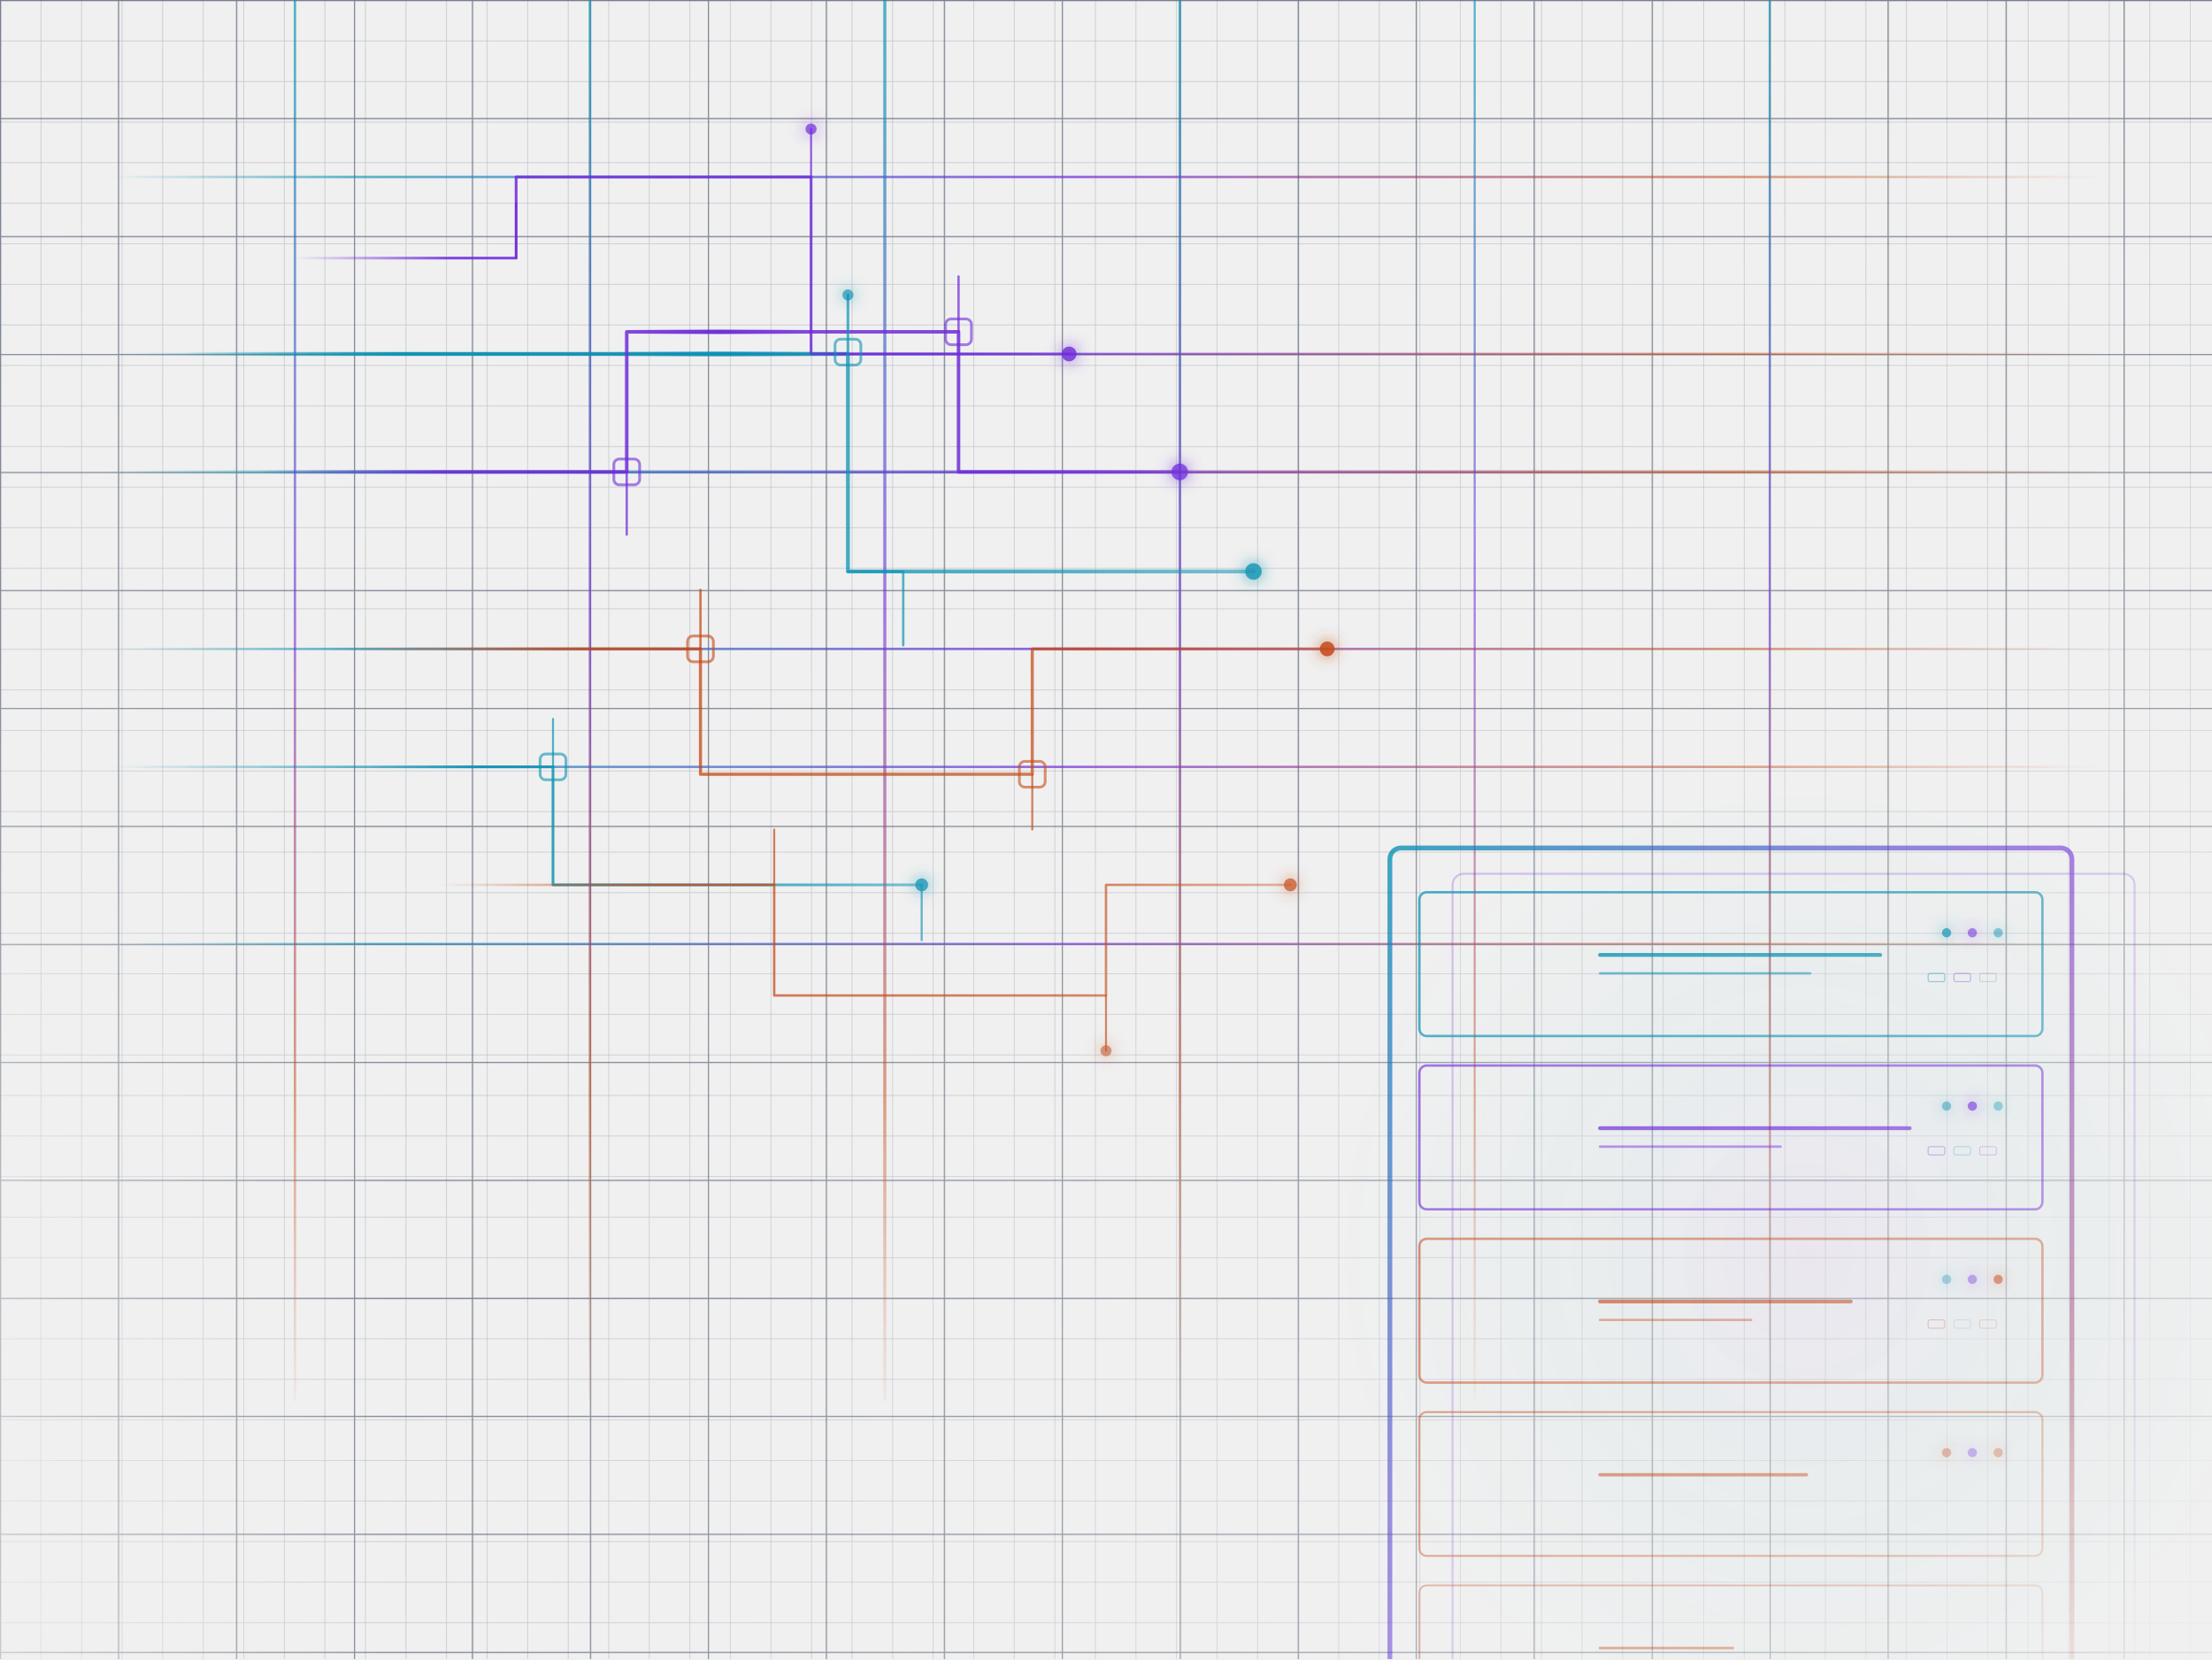
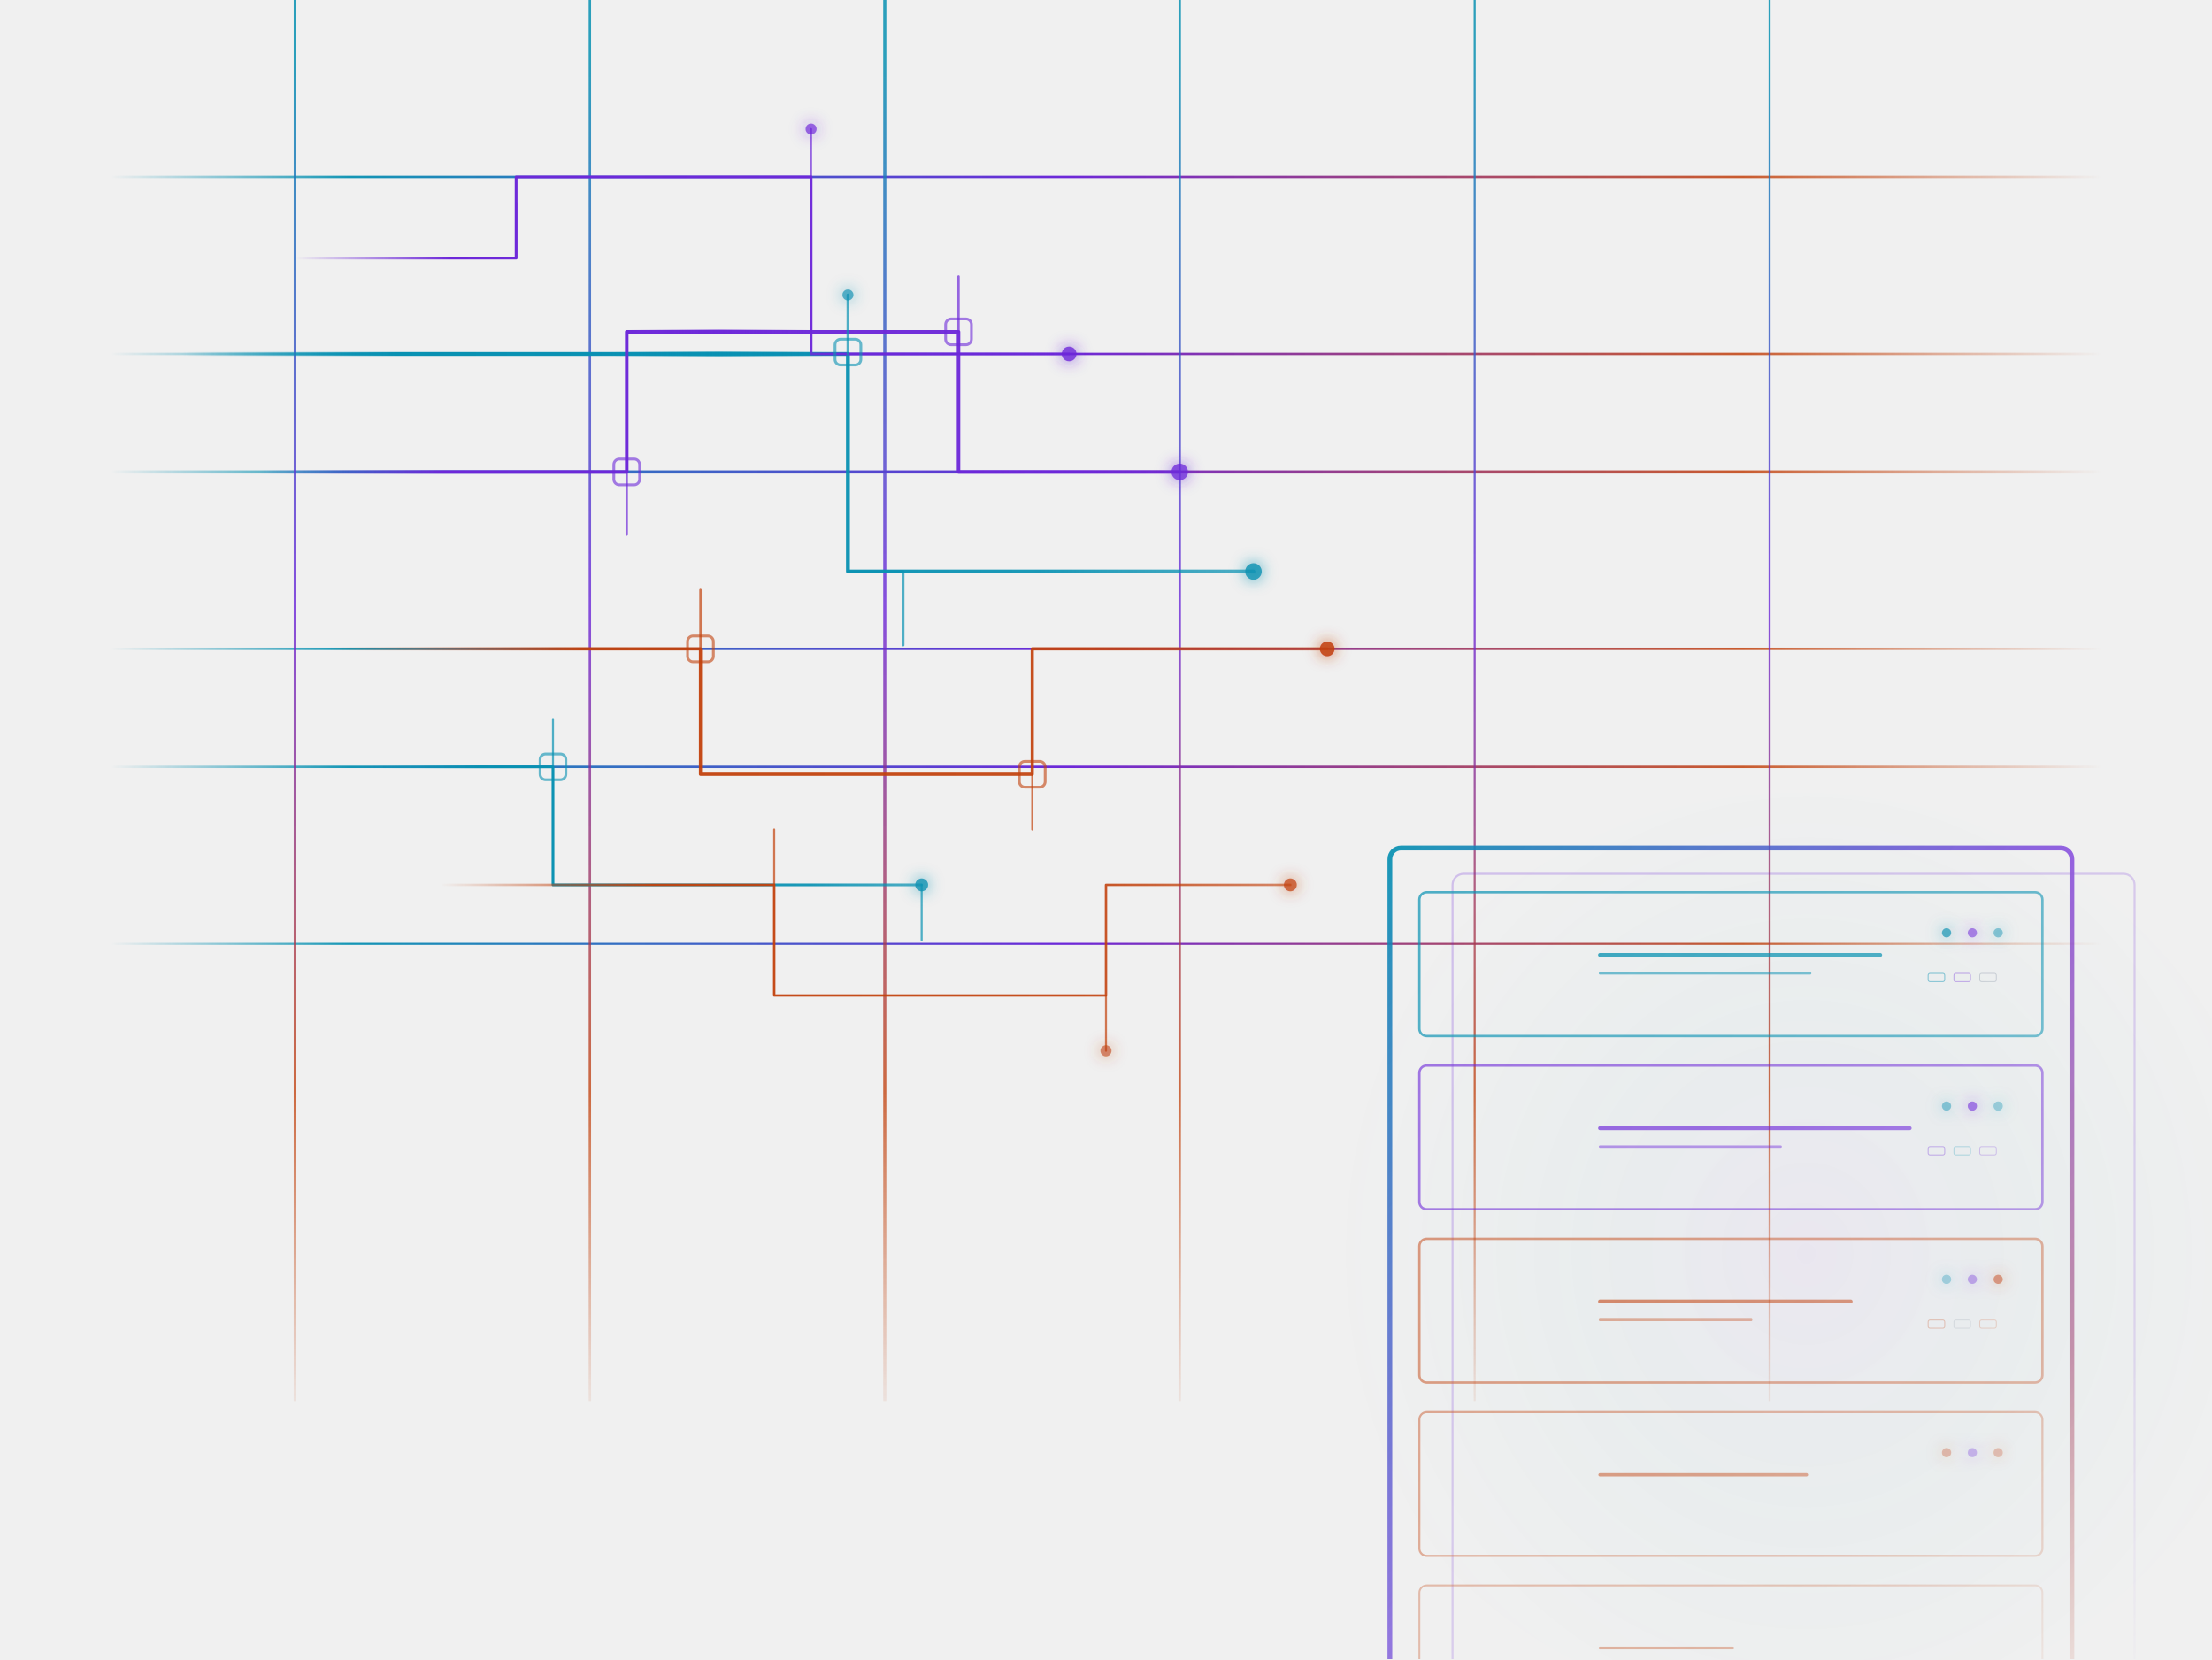
<svg xmlns="http://www.w3.org/2000/svg" width="1200" height="900" viewBox="0 0 1200 900" fill="none">
  <defs>
    <pattern id="majorGrid" width="64" height="64" patternUnits="userSpaceOnUse">
      <path d="M64 0H0V64" stroke="#334155" stroke-opacity="0.715" stroke-width="1.3" />
    </pattern>
    <pattern id="minorGrid" width="22" height="22" patternUnits="userSpaceOnUse">
      <path d="M22 0H0V22" stroke="#475569" stroke-opacity="0.52" stroke-width="0.6" />
    </pattern>
    <linearGradient id="gridFadeV" x1="0" y1="0" x2="0" y2="900" gradientUnits="userSpaceOnUse">
      <stop offset="0%" stop-color="white" />
      <stop offset="35%" stop-color="white" stop-opacity="0.85" />
      <stop offset="55%" stop-color="white" stop-opacity="0.585" />
      <stop offset="72%" stop-color="white" stop-opacity="0.216" />
      <stop offset="100%" stop-color="white" stop-opacity="0.0" />
    </linearGradient>
    <linearGradient id="gridFadeH" x1="0" y1="0" x2="1200" y2="0" gradientUnits="userSpaceOnUse">
      <stop offset="0%" stop-color="white" stop-opacity="0.36" />
      <stop offset="18%" stop-color="white" />
      <stop offset="60%" stop-color="white" stop-opacity="0.7" />
      <stop offset="85%" stop-color="white" stop-opacity="0.45" />
      <stop offset="100%" stop-color="white" stop-opacity="0.144" />
    </linearGradient>
    <mask id="gridMask">
      <rect x="0" y="0" width="1200" height="900" fill="url(#gridFadeV)" />
      <rect x="0" y="0" width="1200" height="900" fill="url(#gridFadeH)" style="mix-blend-mode:multiply" />
    </mask>
    <linearGradient id="brandH" x1="60" y1="0" x2="1140" y2="0" gradientUnits="userSpaceOnUse">
      <stop offset="0%" stop-color="#0891b2" stop-opacity="0.0" />
-       <stop offset="12%" stop-color="#0891b2" stop-opacity="0.72" />
-       <stop offset="48%" stop-color="#6d28d9" stop-opacity="0.806" />
-       <stop offset="82%" stop-color="#c2410c" stop-opacity="0.585" />
+       <stop offset="12%" stop-color="#0891b2" stop-opacity="0.95" />
+       <stop offset="48%" stop-color="#6d28d9" stop-opacity="1.0" />
+       <stop offset="82%" stop-color="#c2410c" stop-opacity="0.85" />
      <stop offset="100%" stop-color="#c2410c" stop-opacity="0.0" />
    </linearGradient>
    <linearGradient id="brandV" x1="0" y1="30" x2="0" y2="780" gradientUnits="userSpaceOnUse">
-       <stop offset="0%" stop-color="#0891b2" stop-opacity="0.78" />
-       <stop offset="40%" stop-color="#6d28d9" stop-opacity="0.715" />
-       <stop offset="75%" stop-color="#c2410c" stop-opacity="0.63" />
+       <stop offset="0%" stop-color="#0891b2" stop-opacity="1.0" />
+       <stop offset="40%" stop-color="#6d28d9" stop-opacity="0.95" />
+       <stop offset="75%" stop-color="#c2410c" stop-opacity="0.9" />
      <stop offset="100%" stop-color="#c2410c" stop-opacity="0.0" />
    </linearGradient>
    <linearGradient id="rackStroke" x1="0" y1="0" x2="1" y2="1" gradientUnits="objectBoundingBox">
-       <stop offset="0%" stop-color="#0891b2" stop-opacity="0.85" />
-       <stop offset="50%" stop-color="#6d28d9" stop-opacity="0.75" />
-       <stop offset="100%" stop-color="#c2410c" stop-opacity="0.78" />
+       <stop offset="0%" stop-color="#0891b2" stop-opacity="1.0" />
+       <stop offset="50%" stop-color="#6d28d9" stop-opacity="0.95" />
+       <stop offset="100%" stop-color="#c2410c" stop-opacity="0.95" />
    </linearGradient>
    <radialGradient id="serverHalo" cx="0" cy="0" r="1" gradientUnits="userSpaceOnUse" gradientTransform="translate(980 680) rotate(90) scale(280 260)">
      <stop offset="0%" stop-color="#6d28d9" stop-opacity="0.05" />
      <stop offset="50%" stop-color="#0891b2" stop-opacity="0.025" />
      <stop offset="100%" stop-color="#0891b2" stop-opacity="0" />
    </radialGradient>
    <linearGradient id="serverMaskG" x1="740" y1="420" x2="1180" y2="900" gradientUnits="userSpaceOnUse">
      <stop offset="0%" stop-color="white" stop-opacity="0.95" />
      <stop offset="45%" stop-color="white" stop-opacity="0.75" />
      <stop offset="75%" stop-color="white" stop-opacity="0.54" />
      <stop offset="100%" stop-color="white" stop-opacity="0.0" />
    </linearGradient>
    <mask id="serverMask">
      <rect x="0" y="0" width="1200" height="900" fill="black" />
      <rect x="690" y="380" width="520" height="520" rx="8" fill="url(#serverMaskG)" />
    </mask>
    <filter id="dotGlow" x="-200%" y="-200%" width="500%" height="500%">
      <feGaussianBlur stdDeviation="4" result="b" />
      <feMerge>
        <feMergeNode in="b" />
        <feMergeNode in="SourceGraphic" />
      </feMerge>
    </filter>
    <linearGradient id="edgeFadeLeft" x1="0" y1="0" x2="125" y2="0" gradientUnits="userSpaceOnUse">
      <stop offset="0%" stop-color="white" stop-opacity="0.0" />
      <stop offset="100%" stop-color="white" stop-opacity="1.0" />
    </linearGradient>
    <linearGradient id="edgeFadeTop" x1="0" y1="0" x2="0" y2="100" gradientUnits="userSpaceOnUse">
      <stop offset="0%" stop-color="white" stop-opacity="0.0" />
      <stop offset="100%" stop-color="white" stop-opacity="1.0" />
    </linearGradient>
    <mask id="edgeFadeMask">
      <rect x="0" y="0" width="1200" height="900" fill="white" />
      <rect x="0" y="0" width="125" height="900" fill="url(#edgeFadeLeft)" />
      <rect x="0" y="0" width="1200" height="100" fill="url(#edgeFadeTop)" />
    </mask>
    <linearGradient id="traceCyan" x1="0" y1="0" x2="1" y2="0" gradientUnits="objectBoundingBox">
      <stop offset="0%" stop-color="#0891b2" stop-opacity="0.0" />
-       <stop offset="20%" stop-color="#0891b2" stop-opacity="0.88" />
-       <stop offset="80%" stop-color="#0891b2" stop-opacity="0.7" />
-       <stop offset="100%" stop-color="#0891b2" stop-opacity="0.54" />
+       <stop offset="20%" stop-color="#0891b2" stop-opacity="1.0" />
+       <stop offset="80%" stop-color="#0891b2" stop-opacity="0.92" />
+       <stop offset="100%" stop-color="#0891b2" stop-opacity="0.7" />
    </linearGradient>
    <linearGradient id="traceViolet" x1="0" y1="0" x2="1" y2="0" gradientUnits="objectBoundingBox">
      <stop offset="0%" stop-color="#6d28d9" stop-opacity="0.0" />
-       <stop offset="20%" stop-color="#6d28d9" stop-opacity="0.85" />
-       <stop offset="80%" stop-color="#6d28d9" stop-opacity="0.845" />
-       <stop offset="100%" stop-color="#6d28d9" stop-opacity="0.45" />
+       <stop offset="20%" stop-color="#6d28d9" stop-opacity="1.0" />
+       <stop offset="80%" stop-color="#6d28d9" stop-opacity="0.95" />
+       <stop offset="100%" stop-color="#6d28d9" stop-opacity="0.65" />
    </linearGradient>
    <linearGradient id="traceRed" x1="0" y1="0" x2="1" y2="0" gradientUnits="objectBoundingBox">
      <stop offset="0%" stop-color="#c2410c" stop-opacity="0.0" />
-       <stop offset="25%" stop-color="#c2410c" stop-opacity="0.75" />
-       <stop offset="75%" stop-color="#c2410c" stop-opacity="0.715" />
-       <stop offset="100%" stop-color="#c2410c" stop-opacity="0.396" />
+       <stop offset="25%" stop-color="#c2410c" stop-opacity="0.95" />
+       <stop offset="75%" stop-color="#c2410c" stop-opacity="0.92" />
+       <stop offset="100%" stop-color="#c2410c" stop-opacity="0.6" />
    </linearGradient>
    <linearGradient id="beamCyan" x1="0" y1="0" x2="1" y2="0" gradientUnits="objectBoundingBox">
      <stop offset="0%" stop-color="#0891b2" stop-opacity="0.0" />
      <stop offset="40%" stop-color="#0891b2" stop-opacity="0.0" />
      <stop offset="50%" stop-color="#0891b2" stop-opacity="1.0" />
      <stop offset="60%" stop-color="#0891b2" stop-opacity="0.0" />
      <stop offset="100%" stop-color="#0891b2" stop-opacity="0.0" />
      <animateTransform attributeName="gradientTransform" type="translate" values="-1 0;2 0" dur="3s" repeatCount="indefinite" />
    </linearGradient>
    <linearGradient id="beamViolet" x1="0" y1="0" x2="1" y2="0" gradientUnits="objectBoundingBox">
      <stop offset="0%" stop-color="#6d28d9" stop-opacity="0.0" />
      <stop offset="40%" stop-color="#6d28d9" stop-opacity="0.0" />
      <stop offset="50%" stop-color="#6d28d9" stop-opacity="1.0" />
      <stop offset="60%" stop-color="#6d28d9" stop-opacity="0.0" />
      <stop offset="100%" stop-color="#6d28d9" stop-opacity="0.0" />
      <animateTransform attributeName="gradientTransform" type="translate" values="-1 0;2 0" dur="4s" repeatCount="indefinite" />
    </linearGradient>
    <style>
      .twinkle{animation:twinkle 3s ease-in-out infinite}
      .twinkle-slow{animation:twinkle 4.8s ease-in-out infinite}
      .twinkle-offset{animation:twinkle 3.4s ease-in-out infinite; animation-delay: 1.2s}
      @keyframes twinkle{0%,100%{opacity:1}50%{opacity:.18}}
    </style>
  </defs>
  <g mask="url(#edgeFadeMask)">
-     <g mask="url(#gridMask)">
-       <rect width="1200" height="900" fill="url(#majorGrid)" opacity="0.8" />
-       <rect width="1200" height="900" fill="url(#minorGrid)" opacity="0.6" />
-       <g opacity="0.9">
+     <g>
+       <g opacity="1.0">
        <path d="M60 96H1140" stroke="url(#brandH)" stroke-width="1.3" />
        <path d="M60 192H1140" stroke="url(#brandH)" stroke-width="1.3" />
        <path d="M60 256H1140" stroke="url(#brandH)" stroke-width="1.7" />
        <path d="M60 352H1140" stroke="url(#brandH)" stroke-width="1.3" />
        <path d="M60 416H1140" stroke="url(#brandH)" stroke-width="1.3" />
        <path d="M60 512H1140" stroke="url(#brandH)" stroke-width="1.1" />
      </g>
      <g opacity="0.85">
        <path d="M160 0V760" stroke="url(#brandV)" stroke-width="1.3" />
        <path d="M320 0V760" stroke="url(#brandV)" stroke-width="1.3" />
        <path d="M480 0V760" stroke="url(#brandV)" stroke-width="1.7" />
        <path d="M640 0V760" stroke="url(#brandV)" stroke-width="1.3" />
        <path d="M800 0V760" stroke="url(#brandV)" stroke-width="1.1" />
        <path d="M960 0V760" stroke="url(#brandV)" stroke-width="1.1" />
      </g>
      <g fill="none" stroke-linecap="round" stroke-linejoin="round">
        <path d="M100 192 H460 V310 H680" stroke="url(#traceCyan)" stroke-width="2.1" />
        <path d="M140 256 H340 V180 H520 V256 H640" stroke="url(#traceViolet)" stroke-width="1.9" />
        <path d="M180 352 H380 V420 H560 V352 H720" stroke="url(#traceRed)" stroke-width="1.7" />
        <path d="M200 416 H300 V480 H500" stroke="url(#traceCyan)" stroke-width="1.5" />
        <path d="M160 140 H280 V96 H440 V192 H580" stroke="url(#traceViolet)" stroke-width="1.5" />
        <path d="M240 480 H420 V540 H600 V480 H700" stroke="url(#traceRed)" stroke-width="1.3" />
      </g>
      <g fill="none" stroke-linecap="round" stroke-linejoin="round" opacity="0.7">
        <path d="M460 192 V160" stroke="#0891b2" stroke-width="1.5" />
        <path d="M460 310 H490 V350" stroke="#0891b2" stroke-width="1.3" />
        <path d="M340 256 V290" stroke="#6d28d9" stroke-width="1.3" />
        <path d="M520 180 V150" stroke="#6d28d9" stroke-width="1.3" />
        <path d="M380 352 V320" stroke="#c2410c" stroke-width="1.3" />
        <path d="M560 420 V450" stroke="#c2410c" stroke-width="1.1" />
        <path d="M300 416 V390" stroke="#0891b2" stroke-width="1.1" />
        <path d="M500 480 V510" stroke="#0891b2" stroke-width="1.1" />
        <path d="M280 140 V110" stroke="#6d28d9" stroke-width="1.1" />
        <path d="M440 96 V70" stroke="#6d28d9" stroke-width="1.1" />
        <path d="M420 480 V450" stroke="#c2410c" stroke-width="1.1" />
        <path d="M600 540 V570" stroke="#c2410c" stroke-width="1.1" />
      </g>
      <g filter="url(#dotGlow)">
        <circle cx="680" cy="310" r="4.5" fill="#0891b2" fill-opacity="0.8" class="twinkle" />
        <circle cx="500" cy="480" r="3.5" fill="#0891b2" fill-opacity="0.78" />
        <circle cx="460" cy="160" r="3" fill="#0891b2" fill-opacity="0.65" />
        <circle cx="640" cy="256" r="4.5" fill="#6d28d9" fill-opacity="0.75" class="twinkle-offset" />
        <circle cx="580" cy="192" r="4" fill="#6d28d9" fill-opacity="0.78" />
        <circle cx="440" cy="70" r="3" fill="#6d28d9" fill-opacity="0.65" />
        <circle cx="720" cy="352" r="4" fill="#c2410c" fill-opacity="0.845" />
        <circle cx="700" cy="480" r="3.5" fill="#c2410c" fill-opacity="0.715" />
        <circle cx="600" cy="570" r="3" fill="#c2410c" fill-opacity="0.585" />
      </g>
      <g fill="none" stroke-width="1.5" opacity="0.6">
        <rect x="453" y="184" width="14" height="14" rx="3" stroke="#0891b2" />
        <rect x="333" y="249" width="14" height="14" rx="3" stroke="#6d28d9" />
        <rect x="373" y="345" width="14" height="14" rx="3" stroke="#c2410c" />
        <rect x="513" y="173" width="14" height="14" rx="3" stroke="#6d28d9" />
        <rect x="553" y="413" width="14" height="14" rx="3" stroke="#c2410c" />
        <rect x="293" y="409" width="14" height="14" rx="3" stroke="#0891b2" />
      </g>
      <path d="M100 192 H460 V310 H680" stroke="url(#beamCyan)" stroke-width="2.5" fill="none" stroke-linecap="round" stroke-linejoin="round" opacity="0.85" />
      <path d="M140 256 H340 V180 H520 V256 H640" stroke="url(#beamViolet)" stroke-width="2.5" fill="none" stroke-linecap="round" stroke-linejoin="round" opacity="0.75" />
    </g>
  </g>
  <ellipse cx="976" cy="680" rx="260" ry="250" fill="url(#serverHalo)" />
  <g mask="url(#serverMask)">
    <g transform="translate(740 460)">
      <rect x="48" y="14" width="370" height="500" rx="6" fill="none" stroke="#6d28d9" stroke-opacity="0.27" stroke-width="1.1" />
      <rect x="14" y="0" width="370" height="500" rx="6" fill="none" stroke="url(#rackStroke)" stroke-width="2.6" />
      <rect x="30" y="24" width="338" height="78" rx="4" fill="none" stroke="#0891b2" stroke-opacity="0.78" stroke-width="1.3" />
      <path d="M128 58H280" stroke="#0891b2" stroke-opacity="0.9" stroke-width="2.1" stroke-linecap="round" />
      <path d="M128 68H242" stroke="#0891b2" stroke-opacity="0.65" stroke-width="1.3" stroke-linecap="round" />
      <g filter="url(#dotGlow)">
        <circle cx="316" cy="46" r="2.5" fill="#0891b2" fill-opacity="0.9" class="twinkle" />
        <circle cx="330" cy="46" r="2.5" fill="#6d28d9" fill-opacity="0.7" />
        <circle cx="344" cy="46" r="2.5" fill="#0891b2" fill-opacity="0.63" />
      </g>
      <rect x="306" y="68" width="9" height="4.5" rx="1" fill="none" stroke="#0891b2" stroke-opacity="0.63" stroke-width="0.5" />
      <rect x="320" y="68" width="9" height="4.5" rx="1" fill="none" stroke="#6d28d9" stroke-opacity="0.504" stroke-width="0.5" />
      <rect x="334" y="68" width="9" height="4.5" rx="1" fill="none" stroke="#64748B" stroke-opacity="0.36" stroke-width="0.5" />
      <rect x="30" y="118" width="338" height="78" rx="4" fill="none" stroke="#6d28d9" stroke-opacity="0.715" stroke-width="1.3" />
      <path d="M128 152H296" stroke="#6d28d9" stroke-opacity="0.85" stroke-width="2.1" stroke-linecap="round" />
      <path d="M128 162H226" stroke="#6d28d9" stroke-opacity="0.585" stroke-width="1.3" stroke-linecap="round" />
      <g filter="url(#dotGlow)">
        <circle cx="316" cy="140" r="2.5" fill="#0891b2" fill-opacity="0.65" />
        <circle cx="330" cy="140" r="2.5" fill="#6d28d9" fill-opacity="0.85" class="twinkle" />
        <circle cx="344" cy="140" r="2.5" fill="#0891b2" fill-opacity="0.55" />
      </g>
      <rect x="306" y="162" width="9" height="4.5" rx="1" fill="none" stroke="#6d28d9" stroke-opacity="0.504" stroke-width="0.5" />
      <rect x="320" y="162" width="9" height="4.5" rx="1" fill="none" stroke="#0891b2" stroke-opacity="0.396" stroke-width="0.5" />
      <rect x="334" y="162" width="9" height="4.5" rx="1" fill="none" stroke="#6d28d9" stroke-opacity="0.36" stroke-width="0.5" />
      <rect x="30" y="212" width="338" height="78" rx="4" fill="none" stroke="#c2410c" stroke-opacity="0.624" stroke-width="1.3" />
      <path d="M128 246H264" stroke="#c2410c" stroke-opacity="0.78" stroke-width="2.1" stroke-linecap="round" />
      <path d="M128 256H210" stroke="#c2410c" stroke-opacity="0.52" stroke-width="1.3" stroke-linecap="round" />
      <g filter="url(#dotGlow)">
        <circle cx="316" cy="234" r="2.5" fill="#0891b2" fill-opacity="0.55" />
        <circle cx="330" cy="234" r="2.5" fill="#6d28d9" fill-opacity="0.585" />
        <circle cx="344" cy="234" r="2.5" fill="#c2410c" fill-opacity="0.8" class="twinkle-slow" />
      </g>
      <rect x="306" y="256" width="9" height="4.5" rx="1" fill="none" stroke="#c2410c" stroke-opacity="0.45" stroke-width="0.5" />
      <rect x="320" y="256" width="9" height="4.5" rx="1" fill="none" stroke="#64748B" stroke-opacity="0.27" stroke-width="0.5" />
      <rect x="334" y="256" width="9" height="4.5" rx="1" fill="none" stroke="#c2410c" stroke-opacity="0.324" stroke-width="0.5" />
      <rect x="30" y="306" width="338" height="78" rx="4" fill="none" stroke="#c2410c" stroke-opacity="0.55" stroke-width="1.1" />
      <path d="M128 340H240" stroke="#c2410c" stroke-opacity="0.7" stroke-width="1.8" stroke-linecap="round" />
      <g filter="url(#dotGlow)">
        <circle cx="316" cy="328" r="2.5" fill="#c2410c" fill-opacity="0.55" />
        <circle cx="330" cy="328" r="2.5" fill="#6d28d9" fill-opacity="0.55" />
        <circle cx="344" cy="328" r="2.5" fill="#c2410c" fill-opacity="0.55" />
      </g>
      <rect x="30" y="400" width="338" height="78" rx="4" fill="none" stroke="#c2410c" stroke-opacity="0.45" stroke-width="1.0" />
      <path d="M128 434H200" stroke="#c2410c" stroke-opacity="0.6" stroke-width="1.5" stroke-linecap="round" />
      <path d="M30 488H180" stroke="url(#rackStroke)" stroke-opacity="0.27" stroke-width="1.1" stroke-linecap="round" />
    </g>
  </g>
</svg>
